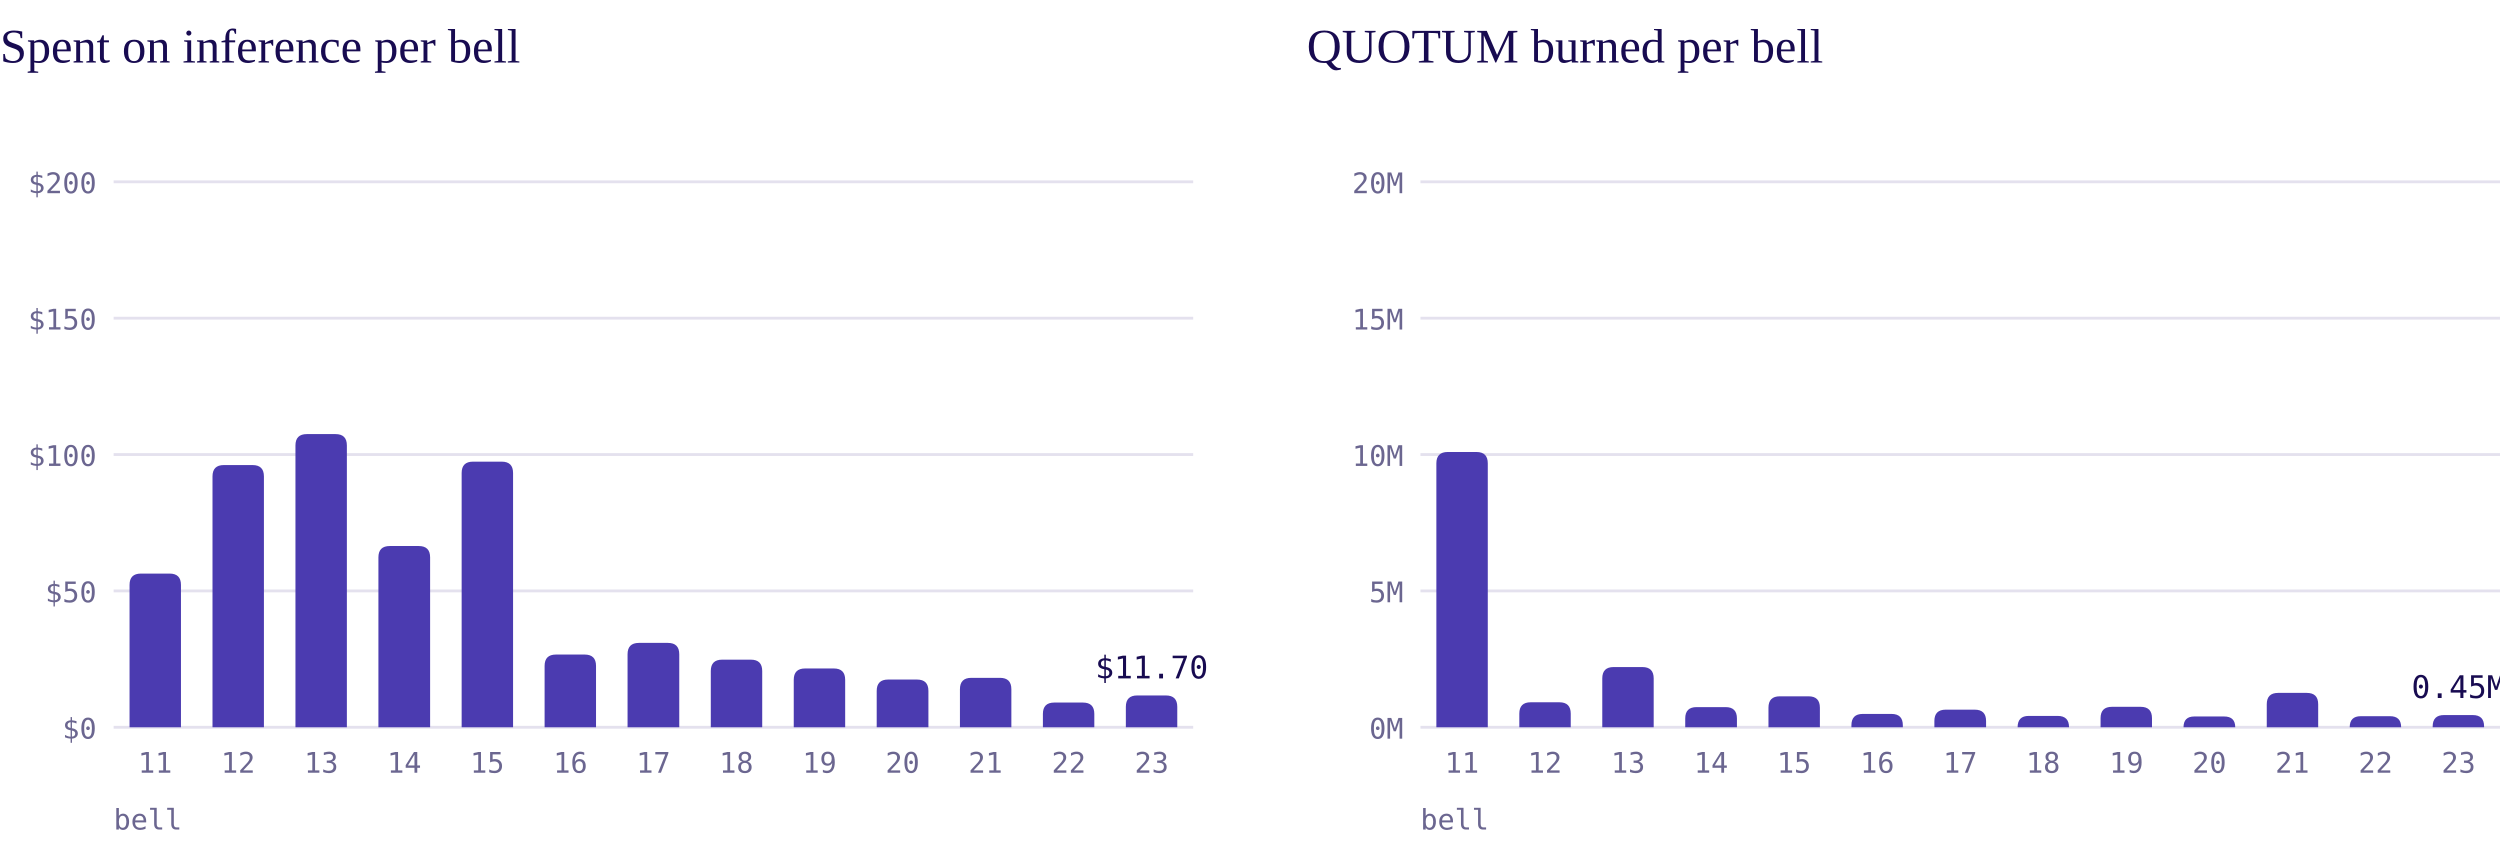
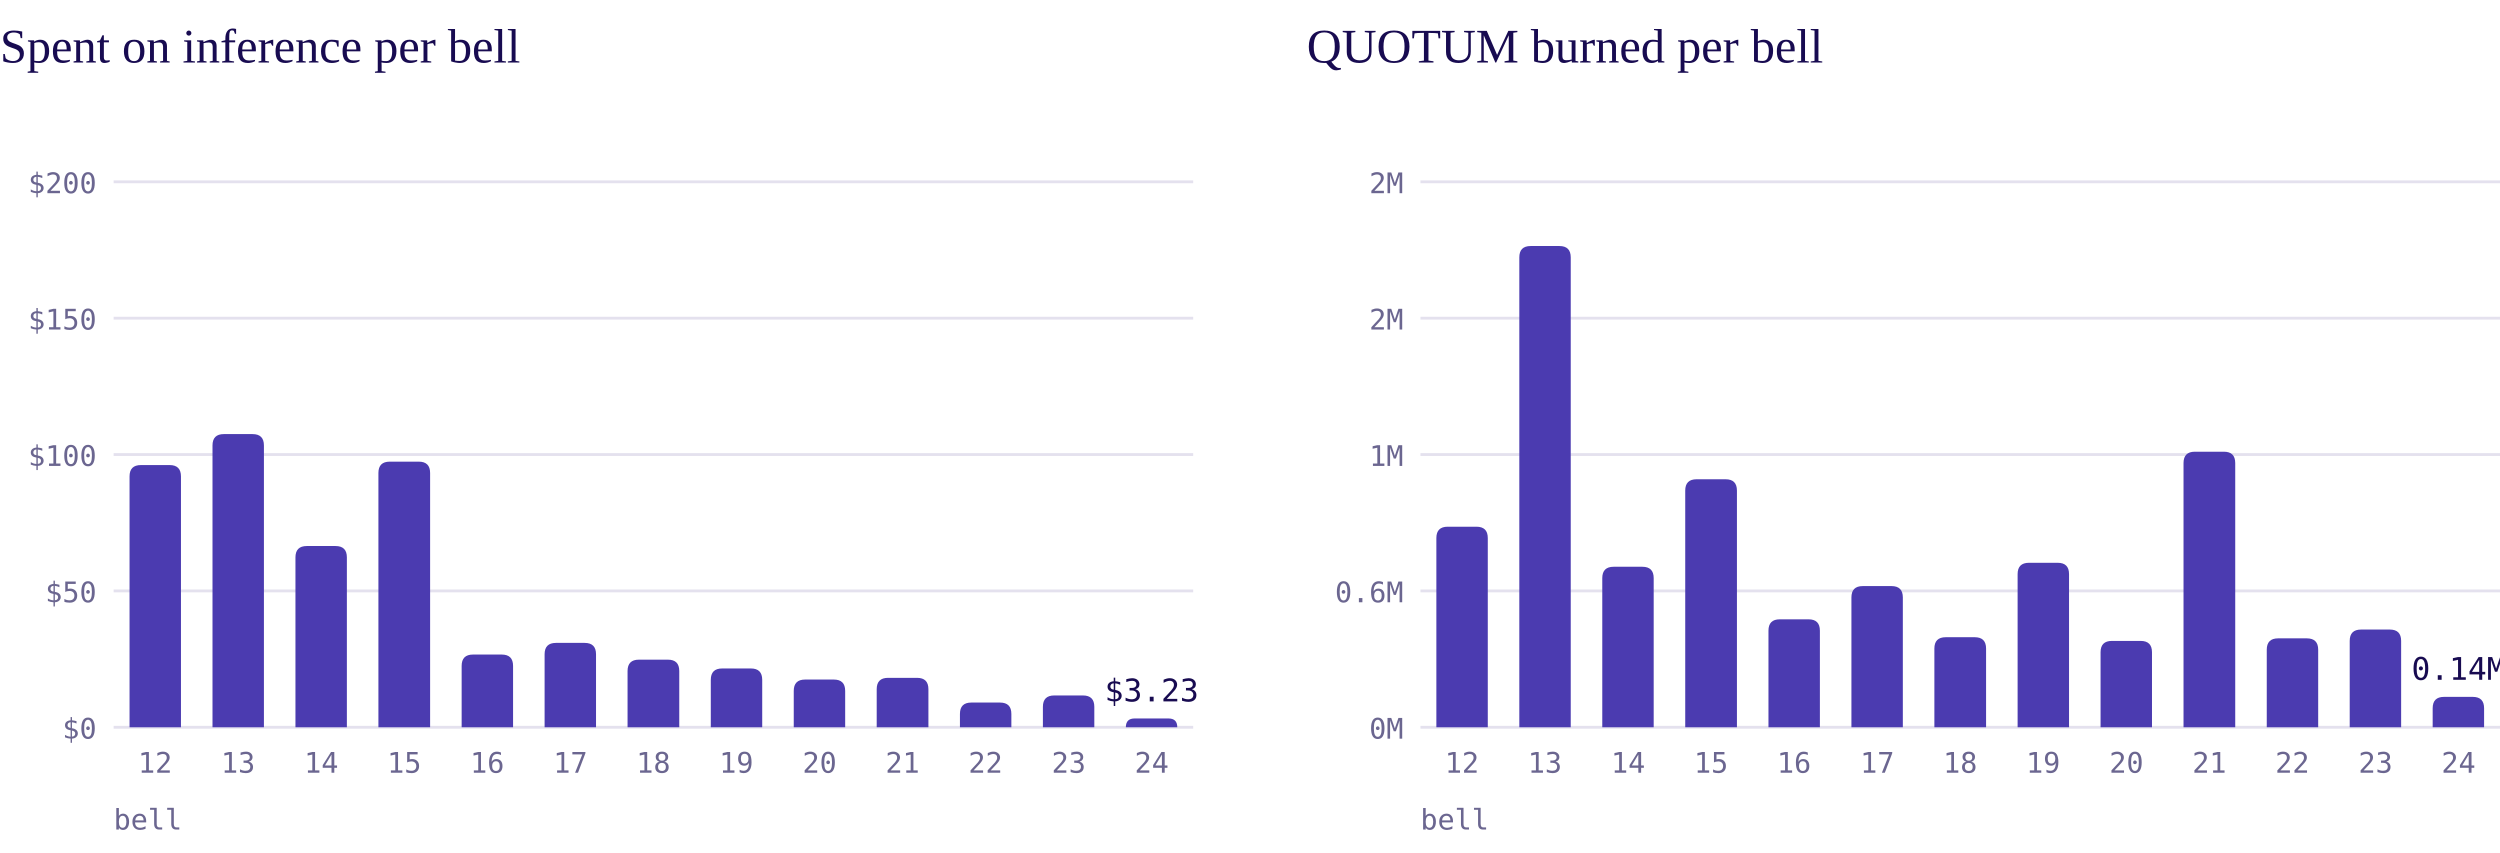
- <svg xmlns="http://www.w3.org/2000/svg" viewBox="0 0 880 300" width="880" height="300" role="img" aria-label="quotum bells 1 to 23: inference spent and QUOTUM burned per bell">
+ <svg xmlns="http://www.w3.org/2000/svg" viewBox="0 0 880 300" width="880" height="300" role="img" aria-label="quotum bells 1 to 24: inference spent and QUOTUM burned per bell">
  <text x="0" y="22" font-family="Georgia,'Times New Roman',serif" font-size="17" fill="#180b51">Spent on inference per bell</text>
  <line x1="40" x2="420" y1="256.0" y2="256.0" stroke="#e4e1ee" stroke-width="1" />
  <text x="34" y="260.0" text-anchor="end" font-family="ui-monospace,SFMono-Regular,Menlo,monospace" font-size="10" fill="#6b6690">$0</text>
  <line x1="40" x2="420" y1="208.0" y2="208.0" stroke="#e4e1ee" stroke-width="1" />
  <text x="34" y="212.0" text-anchor="end" font-family="ui-monospace,SFMono-Regular,Menlo,monospace" font-size="10" fill="#6b6690">$50</text>
  <line x1="40" x2="420" y1="160.0" y2="160.0" stroke="#e4e1ee" stroke-width="1" />
  <text x="34" y="164.0" text-anchor="end" font-family="ui-monospace,SFMono-Regular,Menlo,monospace" font-size="10" fill="#6b6690">$100</text>
  <line x1="40" x2="420" y1="112.0" y2="112.0" stroke="#e4e1ee" stroke-width="1" />
  <text x="34" y="116.0" text-anchor="end" font-family="ui-monospace,SFMono-Regular,Menlo,monospace" font-size="10" fill="#6b6690">$150</text>
  <line x1="40" x2="420" y1="64.0" y2="64.0" stroke="#e4e1ee" stroke-width="1" />
  <text x="34" y="68.0" text-anchor="end" font-family="ui-monospace,SFMono-Regular,Menlo,monospace" font-size="10" fill="#6b6690">$200</text>
-   <path d="M45.6,256.0 V205.9 Q45.6,201.9 49.6,201.9 H59.7 Q63.7,201.9 63.7,205.9 V256.0 Z" fill="#4b3bb0" />
-   <text x="54.6" y="272" text-anchor="middle" font-family="ui-monospace,SFMono-Regular,Menlo,monospace" font-size="10" fill="#6b6690">11</text>
-   <path d="M74.8,256.0 V167.7 Q74.8,163.7 78.8,163.7 H88.9 Q92.9,163.7 92.9,167.7 V256.0 Z" fill="#4b3bb0" />
-   <text x="83.8" y="272" text-anchor="middle" font-family="ui-monospace,SFMono-Regular,Menlo,monospace" font-size="10" fill="#6b6690">12</text>
-   <path d="M104.0,256.0 V156.8 Q104.0,152.8 108.0,152.8 H118.1 Q122.1,152.8 122.1,156.8 V256.0 Z" fill="#4b3bb0" />
-   <text x="113.1" y="272" text-anchor="middle" font-family="ui-monospace,SFMono-Regular,Menlo,monospace" font-size="10" fill="#6b6690">13</text>
-   <path d="M133.2,256.0 V196.2 Q133.2,192.2 137.2,192.2 H147.4 Q151.4,192.2 151.4,196.2 V256.0 Z" fill="#4b3bb0" />
-   <text x="142.3" y="272" text-anchor="middle" font-family="ui-monospace,SFMono-Regular,Menlo,monospace" font-size="10" fill="#6b6690">14</text>
-   <path d="M162.5,256.0 V166.5 Q162.5,162.5 166.5,162.5 H176.6 Q180.6,162.5 180.6,166.5 V256.0 Z" fill="#4b3bb0" />
-   <text x="171.5" y="272" text-anchor="middle" font-family="ui-monospace,SFMono-Regular,Menlo,monospace" font-size="10" fill="#6b6690">15</text>
-   <path d="M191.7,256.0 V234.4 Q191.7,230.4 195.7,230.4 H205.8 Q209.8,230.4 209.8,234.4 V256.0 Z" fill="#4b3bb0" />
-   <text x="200.8" y="272" text-anchor="middle" font-family="ui-monospace,SFMono-Regular,Menlo,monospace" font-size="10" fill="#6b6690">16</text>
-   <path d="M220.9,256.0 V230.3 Q220.9,226.3 224.9,226.3 H235.1 Q239.1,226.3 239.1,230.3 V256.0 Z" fill="#4b3bb0" />
-   <text x="230.0" y="272" text-anchor="middle" font-family="ui-monospace,SFMono-Regular,Menlo,monospace" font-size="10" fill="#6b6690">17</text>
-   <path d="M250.2,256.0 V236.2 Q250.2,232.2 254.2,232.2 H264.3 Q268.3,232.2 268.3,236.2 V256.0 Z" fill="#4b3bb0" />
-   <text x="259.2" y="272" text-anchor="middle" font-family="ui-monospace,SFMono-Regular,Menlo,monospace" font-size="10" fill="#6b6690">18</text>
-   <path d="M279.4,256.0 V239.3 Q279.4,235.3 283.4,235.3 H293.5 Q297.5,235.3 297.5,239.3 V256.0 Z" fill="#4b3bb0" />
-   <text x="288.5" y="272" text-anchor="middle" font-family="ui-monospace,SFMono-Regular,Menlo,monospace" font-size="10" fill="#6b6690">19</text>
-   <path d="M308.6,256.0 V243.2 Q308.6,239.2 312.6,239.2 H322.8 Q326.8,239.2 326.8,243.2 V256.0 Z" fill="#4b3bb0" />
-   <text x="317.7" y="272" text-anchor="middle" font-family="ui-monospace,SFMono-Regular,Menlo,monospace" font-size="10" fill="#6b6690">20</text>
-   <path d="M337.9,256.0 V242.6 Q337.9,238.6 341.9,238.6 H352.0 Q356.0,238.6 356.0,242.6 V256.0 Z" fill="#4b3bb0" />
-   <text x="346.9" y="272" text-anchor="middle" font-family="ui-monospace,SFMono-Regular,Menlo,monospace" font-size="10" fill="#6b6690">21</text>
-   <path d="M367.1,256.0 V251.3 Q367.1,247.3 371.1,247.3 H381.2 Q385.2,247.3 385.2,251.3 V256.0 Z" fill="#4b3bb0" />
-   <text x="376.2" y="272" text-anchor="middle" font-family="ui-monospace,SFMono-Regular,Menlo,monospace" font-size="10" fill="#6b6690">22</text>
-   <path d="M396.3,256.0 V248.8 Q396.3,244.8 400.3,244.8 H410.4 Q414.4,244.8 414.4,248.8 V256.0 Z" fill="#4b3bb0" />
-   <text x="405.4" y="272" text-anchor="middle" font-family="ui-monospace,SFMono-Regular,Menlo,monospace" font-size="10" fill="#6b6690">23</text>
-   <text x="405.4" y="238.8" text-anchor="middle" font-family="ui-monospace,SFMono-Regular,Menlo,monospace" font-size="11" fill="#180b51">$11.70</text>
+   <path d="M45.6,256.0 V167.7 Q45.6,163.7 49.6,163.7 H59.7 Q63.7,163.7 63.7,167.7 V256.0 Z" fill="#4b3bb0" />
+   <text x="54.6" y="272" text-anchor="middle" font-family="ui-monospace,SFMono-Regular,Menlo,monospace" font-size="10" fill="#6b6690">12</text>
+   <path d="M74.8,256.0 V156.8 Q74.8,152.8 78.8,152.8 H88.9 Q92.9,152.8 92.9,156.8 V256.0 Z" fill="#4b3bb0" />
+   <text x="83.8" y="272" text-anchor="middle" font-family="ui-monospace,SFMono-Regular,Menlo,monospace" font-size="10" fill="#6b6690">13</text>
+   <path d="M104.0,256.0 V196.2 Q104.0,192.2 108.0,192.2 H118.1 Q122.1,192.2 122.1,196.2 V256.0 Z" fill="#4b3bb0" />
+   <text x="113.1" y="272" text-anchor="middle" font-family="ui-monospace,SFMono-Regular,Menlo,monospace" font-size="10" fill="#6b6690">14</text>
+   <path d="M133.2,256.0 V166.5 Q133.2,162.5 137.2,162.5 H147.4 Q151.4,162.5 151.4,166.5 V256.0 Z" fill="#4b3bb0" />
+   <text x="142.3" y="272" text-anchor="middle" font-family="ui-monospace,SFMono-Regular,Menlo,monospace" font-size="10" fill="#6b6690">15</text>
+   <path d="M162.5,256.0 V234.4 Q162.5,230.4 166.5,230.4 H176.6 Q180.6,230.4 180.6,234.4 V256.0 Z" fill="#4b3bb0" />
+   <text x="171.5" y="272" text-anchor="middle" font-family="ui-monospace,SFMono-Regular,Menlo,monospace" font-size="10" fill="#6b6690">16</text>
+   <path d="M191.7,256.0 V230.3 Q191.7,226.3 195.7,226.3 H205.8 Q209.8,226.3 209.8,230.3 V256.0 Z" fill="#4b3bb0" />
+   <text x="200.8" y="272" text-anchor="middle" font-family="ui-monospace,SFMono-Regular,Menlo,monospace" font-size="10" fill="#6b6690">17</text>
+   <path d="M220.9,256.0 V236.2 Q220.9,232.2 224.9,232.2 H235.1 Q239.1,232.2 239.1,236.2 V256.0 Z" fill="#4b3bb0" />
+   <text x="230.0" y="272" text-anchor="middle" font-family="ui-monospace,SFMono-Regular,Menlo,monospace" font-size="10" fill="#6b6690">18</text>
+   <path d="M250.2,256.0 V239.3 Q250.2,235.3 254.2,235.3 H264.3 Q268.3,235.3 268.3,239.3 V256.0 Z" fill="#4b3bb0" />
+   <text x="259.2" y="272" text-anchor="middle" font-family="ui-monospace,SFMono-Regular,Menlo,monospace" font-size="10" fill="#6b6690">19</text>
+   <path d="M279.4,256.0 V243.2 Q279.4,239.2 283.4,239.2 H293.5 Q297.5,239.2 297.5,243.2 V256.0 Z" fill="#4b3bb0" />
+   <text x="288.5" y="272" text-anchor="middle" font-family="ui-monospace,SFMono-Regular,Menlo,monospace" font-size="10" fill="#6b6690">20</text>
+   <path d="M308.6,256.0 V242.6 Q308.6,238.6 312.6,238.6 H322.8 Q326.8,238.6 326.8,242.6 V256.0 Z" fill="#4b3bb0" />
+   <text x="317.7" y="272" text-anchor="middle" font-family="ui-monospace,SFMono-Regular,Menlo,monospace" font-size="10" fill="#6b6690">21</text>
+   <path d="M337.9,256.0 V251.3 Q337.9,247.3 341.9,247.3 H352.0 Q356.0,247.3 356.0,251.3 V256.0 Z" fill="#4b3bb0" />
+   <text x="346.9" y="272" text-anchor="middle" font-family="ui-monospace,SFMono-Regular,Menlo,monospace" font-size="10" fill="#6b6690">22</text>
+   <path d="M367.1,256.0 V248.8 Q367.1,244.8 371.1,244.8 H381.2 Q385.2,244.8 385.2,248.8 V256.0 Z" fill="#4b3bb0" />
+   <text x="376.2" y="272" text-anchor="middle" font-family="ui-monospace,SFMono-Regular,Menlo,monospace" font-size="10" fill="#6b6690">23</text>
+   <path d="M396.3,256.0 V256.0 Q396.3,252.9 399.4,252.9 H411.3 Q414.4,252.9 414.4,256.0 V256.0 Z" fill="#4b3bb0" />
+   <text x="405.4" y="272" text-anchor="middle" font-family="ui-monospace,SFMono-Regular,Menlo,monospace" font-size="10" fill="#6b6690">24</text>
+   <text x="405.4" y="246.9" text-anchor="middle" font-family="ui-monospace,SFMono-Regular,Menlo,monospace" font-size="11" fill="#180b51">$3.23</text>
  <text x="40" y="292" font-family="ui-monospace,SFMono-Regular,Menlo,monospace" font-size="10" fill="#6b6690">bell</text>
  <text x="460" y="22" font-family="Georgia,'Times New Roman',serif" font-size="17" fill="#180b51">QUOTUM burned per bell</text>
  <line x1="500" x2="880" y1="256.0" y2="256.0" stroke="#e4e1ee" stroke-width="1" />
  <text x="494" y="260.0" text-anchor="end" font-family="ui-monospace,SFMono-Regular,Menlo,monospace" font-size="10" fill="#6b6690">0M</text>
  <line x1="500" x2="880" y1="208.0" y2="208.0" stroke="#e4e1ee" stroke-width="1" />
-   <text x="494" y="212.0" text-anchor="end" font-family="ui-monospace,SFMono-Regular,Menlo,monospace" font-size="10" fill="#6b6690">5M</text>
+   <text x="494" y="212.0" text-anchor="end" font-family="ui-monospace,SFMono-Regular,Menlo,monospace" font-size="10" fill="#6b6690">0.6M</text>
  <line x1="500" x2="880" y1="160.0" y2="160.0" stroke="#e4e1ee" stroke-width="1" />
-   <text x="494" y="164.0" text-anchor="end" font-family="ui-monospace,SFMono-Regular,Menlo,monospace" font-size="10" fill="#6b6690">10M</text>
+   <text x="494" y="164.0" text-anchor="end" font-family="ui-monospace,SFMono-Regular,Menlo,monospace" font-size="10" fill="#6b6690">1M</text>
  <line x1="500" x2="880" y1="112.0" y2="112.0" stroke="#e4e1ee" stroke-width="1" />
-   <text x="494" y="116.0" text-anchor="end" font-family="ui-monospace,SFMono-Regular,Menlo,monospace" font-size="10" fill="#6b6690">15M</text>
+   <text x="494" y="116.0" text-anchor="end" font-family="ui-monospace,SFMono-Regular,Menlo,monospace" font-size="10" fill="#6b6690">2M</text>
  <line x1="500" x2="880" y1="64.0" y2="64.0" stroke="#e4e1ee" stroke-width="1" />
-   <text x="494" y="68.0" text-anchor="end" font-family="ui-monospace,SFMono-Regular,Menlo,monospace" font-size="10" fill="#6b6690">20M</text>
-   <path d="M505.6,256.0 V163.1 Q505.6,159.1 509.6,159.1 H519.7 Q523.7,159.1 523.7,163.1 V256.0 Z" fill="#4b3bb0" />
-   <text x="514.6" y="272" text-anchor="middle" font-family="ui-monospace,SFMono-Regular,Menlo,monospace" font-size="10" fill="#6b6690">11</text>
-   <path d="M534.8,256.0 V251.2 Q534.8,247.2 538.8,247.2 H548.9 Q552.9,247.2 552.9,251.2 V256.0 Z" fill="#4b3bb0" />
-   <text x="543.8" y="272" text-anchor="middle" font-family="ui-monospace,SFMono-Regular,Menlo,monospace" font-size="10" fill="#6b6690">12</text>
-   <path d="M564.0,256.0 V238.8 Q564.0,234.8 568.0,234.8 H578.1 Q582.1,234.8 582.1,238.8 V256.0 Z" fill="#4b3bb0" />
-   <text x="573.1" y="272" text-anchor="middle" font-family="ui-monospace,SFMono-Regular,Menlo,monospace" font-size="10" fill="#6b6690">13</text>
-   <path d="M593.2,256.0 V252.9 Q593.2,248.9 597.2,248.9 H607.4 Q611.4,248.9 611.4,252.9 V256.0 Z" fill="#4b3bb0" />
-   <text x="602.3" y="272" text-anchor="middle" font-family="ui-monospace,SFMono-Regular,Menlo,monospace" font-size="10" fill="#6b6690">14</text>
-   <path d="M622.5,256.0 V249.1 Q622.5,245.1 626.5,245.1 H636.6 Q640.6,245.1 640.6,249.1 V256.0 Z" fill="#4b3bb0" />
-   <text x="631.5" y="272" text-anchor="middle" font-family="ui-monospace,SFMono-Regular,Menlo,monospace" font-size="10" fill="#6b6690">15</text>
-   <path d="M651.7,256.0 V255.3 Q651.7,251.3 655.7,251.3 H665.8 Q669.8,251.3 669.8,255.3 V256.0 Z" fill="#4b3bb0" />
-   <text x="660.8" y="272" text-anchor="middle" font-family="ui-monospace,SFMono-Regular,Menlo,monospace" font-size="10" fill="#6b6690">16</text>
-   <path d="M680.9,256.0 V253.8 Q680.9,249.8 684.9,249.8 H695.1 Q699.1,249.8 699.1,253.8 V256.0 Z" fill="#4b3bb0" />
-   <text x="690.0" y="272" text-anchor="middle" font-family="ui-monospace,SFMono-Regular,Menlo,monospace" font-size="10" fill="#6b6690">17</text>
-   <path d="M710.2,256.0 V256.0 Q710.2,252.0 714.1,252.0 H724.3 Q728.3,252.0 728.3,256.0 V256.0 Z" fill="#4b3bb0" />
-   <text x="719.2" y="272" text-anchor="middle" font-family="ui-monospace,SFMono-Regular,Menlo,monospace" font-size="10" fill="#6b6690">18</text>
-   <path d="M739.4,256.0 V252.8 Q739.4,248.8 743.4,248.8 H753.5 Q757.5,248.8 757.5,252.8 V256.0 Z" fill="#4b3bb0" />
-   <text x="748.5" y="272" text-anchor="middle" font-family="ui-monospace,SFMono-Regular,Menlo,monospace" font-size="10" fill="#6b6690">19</text>
-   <path d="M768.6,256.0 V256.0 Q768.6,252.2 772.4,252.2 H782.9 Q786.8,252.2 786.8,256.0 V256.0 Z" fill="#4b3bb0" />
-   <text x="777.7" y="272" text-anchor="middle" font-family="ui-monospace,SFMono-Regular,Menlo,monospace" font-size="10" fill="#6b6690">20</text>
-   <path d="M797.9,256.0 V247.9 Q797.9,243.9 801.9,243.9 H812.0 Q816.0,243.9 816.0,247.9 V256.0 Z" fill="#4b3bb0" />
-   <text x="806.9" y="272" text-anchor="middle" font-family="ui-monospace,SFMono-Regular,Menlo,monospace" font-size="10" fill="#6b6690">21</text>
-   <path d="M827.1,256.0 V256.0 Q827.1,252.1 831.0,252.1 H841.3 Q845.2,252.1 845.2,256.0 V256.0 Z" fill="#4b3bb0" />
-   <text x="836.2" y="272" text-anchor="middle" font-family="ui-monospace,SFMono-Regular,Menlo,monospace" font-size="10" fill="#6b6690">22</text>
-   <path d="M856.3,256.0 V255.7 Q856.3,251.7 860.3,251.7 H870.4 Q874.4,251.7 874.4,255.7 V256.0 Z" fill="#4b3bb0" />
-   <text x="865.4" y="272" text-anchor="middle" font-family="ui-monospace,SFMono-Regular,Menlo,monospace" font-size="10" fill="#6b6690">23</text>
-   <text x="865.4" y="245.7" text-anchor="middle" font-family="ui-monospace,SFMono-Regular,Menlo,monospace" font-size="11" fill="#180b51">0.45M</text>
+   <text x="494" y="68.0" text-anchor="end" font-family="ui-monospace,SFMono-Regular,Menlo,monospace" font-size="10" fill="#6b6690">2M</text>
+   <path d="M505.6,256.0 V189.4 Q505.6,185.4 509.6,185.4 H519.7 Q523.7,185.4 523.7,189.4 V256.0 Z" fill="#4b3bb0" />
+   <text x="514.6" y="272" text-anchor="middle" font-family="ui-monospace,SFMono-Regular,Menlo,monospace" font-size="10" fill="#6b6690">12</text>
+   <path d="M534.8,256.0 V90.6 Q534.8,86.6 538.8,86.6 H548.9 Q552.9,86.6 552.9,90.6 V256.0 Z" fill="#4b3bb0" />
+   <text x="543.8" y="272" text-anchor="middle" font-family="ui-monospace,SFMono-Regular,Menlo,monospace" font-size="10" fill="#6b6690">13</text>
+   <path d="M564.0,256.0 V203.5 Q564.0,199.5 568.0,199.5 H578.1 Q582.1,199.5 582.1,203.5 V256.0 Z" fill="#4b3bb0" />
+   <text x="573.1" y="272" text-anchor="middle" font-family="ui-monospace,SFMono-Regular,Menlo,monospace" font-size="10" fill="#6b6690">14</text>
+   <path d="M593.2,256.0 V172.7 Q593.2,168.7 597.2,168.7 H607.4 Q611.4,168.7 611.4,172.7 V256.0 Z" fill="#4b3bb0" />
+   <text x="602.3" y="272" text-anchor="middle" font-family="ui-monospace,SFMono-Regular,Menlo,monospace" font-size="10" fill="#6b6690">15</text>
+   <path d="M622.5,256.0 V222.0 Q622.5,218.0 626.5,218.0 H636.6 Q640.6,218.0 640.6,222.0 V256.0 Z" fill="#4b3bb0" />
+   <text x="631.5" y="272" text-anchor="middle" font-family="ui-monospace,SFMono-Regular,Menlo,monospace" font-size="10" fill="#6b6690">16</text>
+   <path d="M651.7,256.0 V210.3 Q651.7,206.3 655.7,206.3 H665.8 Q669.8,206.3 669.8,210.3 V256.0 Z" fill="#4b3bb0" />
+   <text x="660.8" y="272" text-anchor="middle" font-family="ui-monospace,SFMono-Regular,Menlo,monospace" font-size="10" fill="#6b6690">17</text>
+   <path d="M680.9,256.0 V228.3 Q680.9,224.3 684.9,224.3 H695.1 Q699.1,224.3 699.1,228.3 V256.0 Z" fill="#4b3bb0" />
+   <text x="690.0" y="272" text-anchor="middle" font-family="ui-monospace,SFMono-Regular,Menlo,monospace" font-size="10" fill="#6b6690">18</text>
+   <path d="M710.2,256.0 V202.1 Q710.2,198.1 714.2,198.1 H724.3 Q728.3,198.1 728.3,202.1 V256.0 Z" fill="#4b3bb0" />
+   <text x="719.2" y="272" text-anchor="middle" font-family="ui-monospace,SFMono-Regular,Menlo,monospace" font-size="10" fill="#6b6690">19</text>
+   <path d="M739.4,256.0 V229.6 Q739.4,225.6 743.4,225.6 H753.5 Q757.5,225.6 757.5,229.6 V256.0 Z" fill="#4b3bb0" />
+   <text x="748.5" y="272" text-anchor="middle" font-family="ui-monospace,SFMono-Regular,Menlo,monospace" font-size="10" fill="#6b6690">20</text>
+   <path d="M768.6,256.0 V163.0 Q768.6,159.0 772.6,159.0 H782.8 Q786.8,159.0 786.8,163.0 V256.0 Z" fill="#4b3bb0" />
+   <text x="777.7" y="272" text-anchor="middle" font-family="ui-monospace,SFMono-Regular,Menlo,monospace" font-size="10" fill="#6b6690">21</text>
+   <path d="M797.9,256.0 V228.7 Q797.9,224.7 801.9,224.7 H812.0 Q816.0,224.7 816.0,228.7 V256.0 Z" fill="#4b3bb0" />
+   <text x="806.9" y="272" text-anchor="middle" font-family="ui-monospace,SFMono-Regular,Menlo,monospace" font-size="10" fill="#6b6690">22</text>
+   <path d="M827.1,256.0 V225.6 Q827.1,221.6 831.1,221.6 H841.2 Q845.2,221.6 845.2,225.6 V256.0 Z" fill="#4b3bb0" />
+   <text x="836.2" y="272" text-anchor="middle" font-family="ui-monospace,SFMono-Regular,Menlo,monospace" font-size="10" fill="#6b6690">23</text>
+   <path d="M856.3,256.0 V249.3 Q856.3,245.3 860.3,245.3 H870.4 Q874.4,245.3 874.4,249.3 V256.0 Z" fill="#4b3bb0" />
+   <text x="865.4" y="272" text-anchor="middle" font-family="ui-monospace,SFMono-Regular,Menlo,monospace" font-size="10" fill="#6b6690">24</text>
+   <text x="865.4" y="239.3" text-anchor="middle" font-family="ui-monospace,SFMono-Regular,Menlo,monospace" font-size="11" fill="#180b51">0.14M</text>
  <text x="500" y="292" font-family="ui-monospace,SFMono-Regular,Menlo,monospace" font-size="10" fill="#6b6690">bell</text>
</svg>
